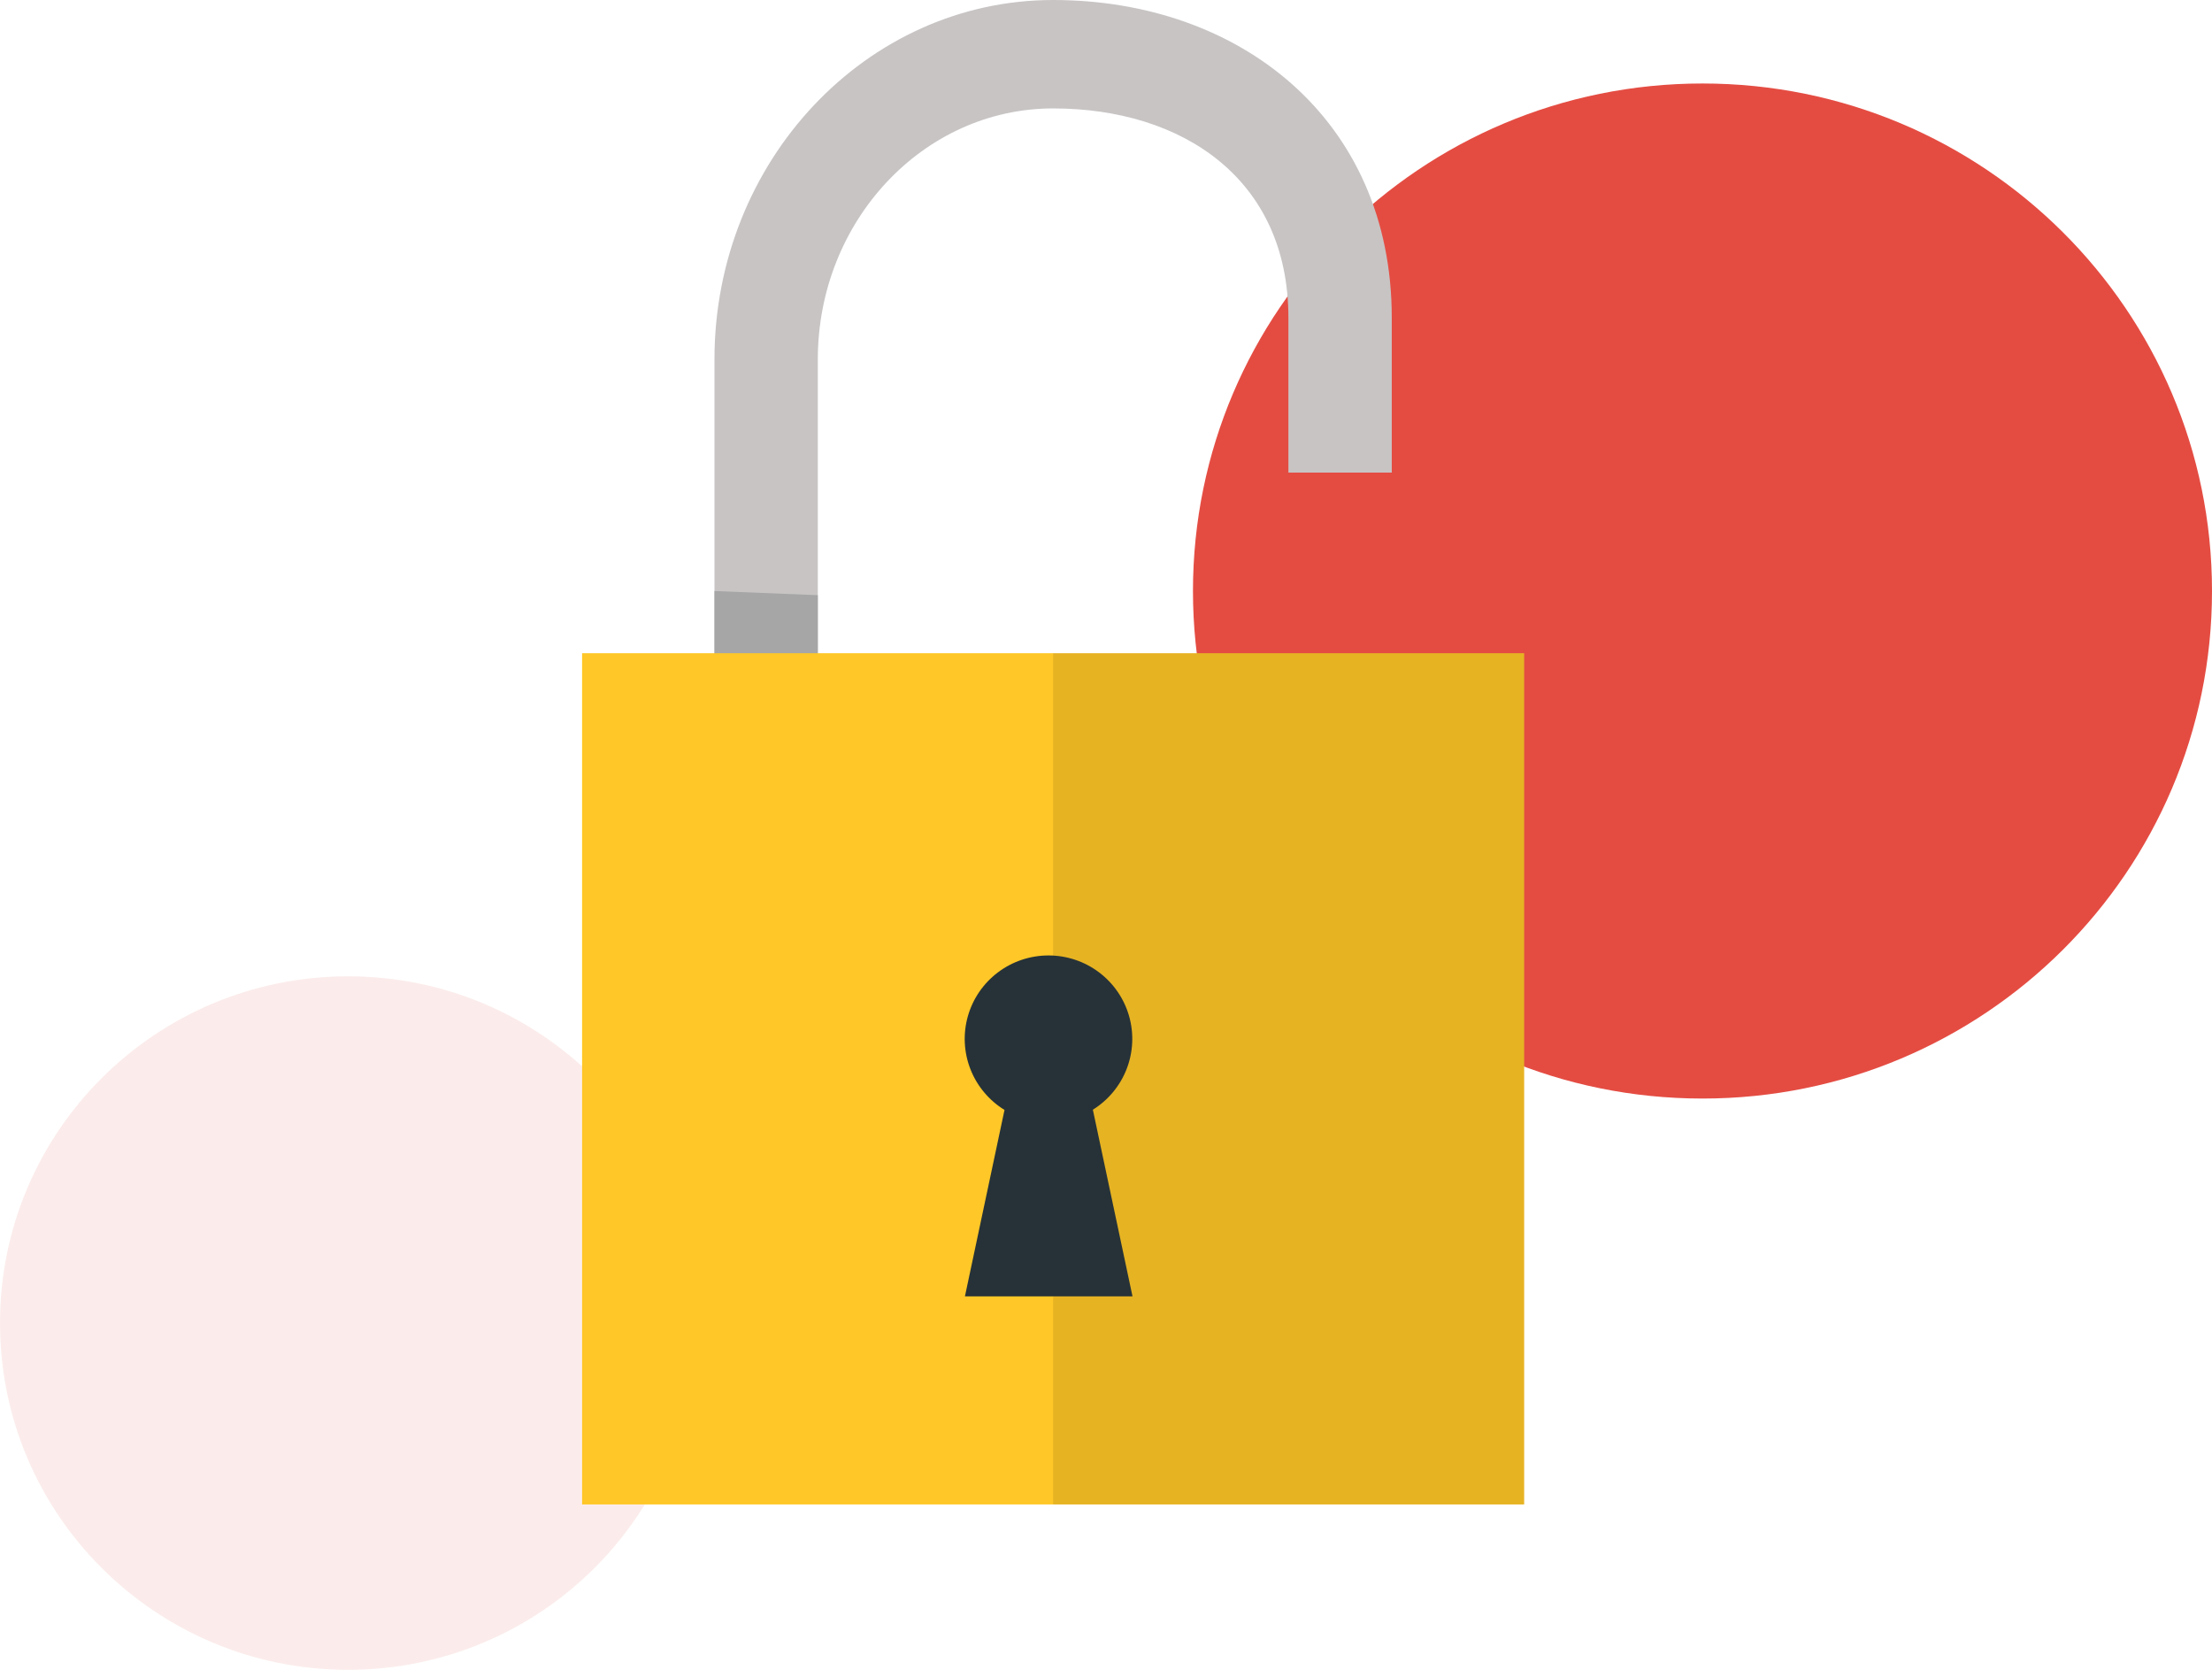
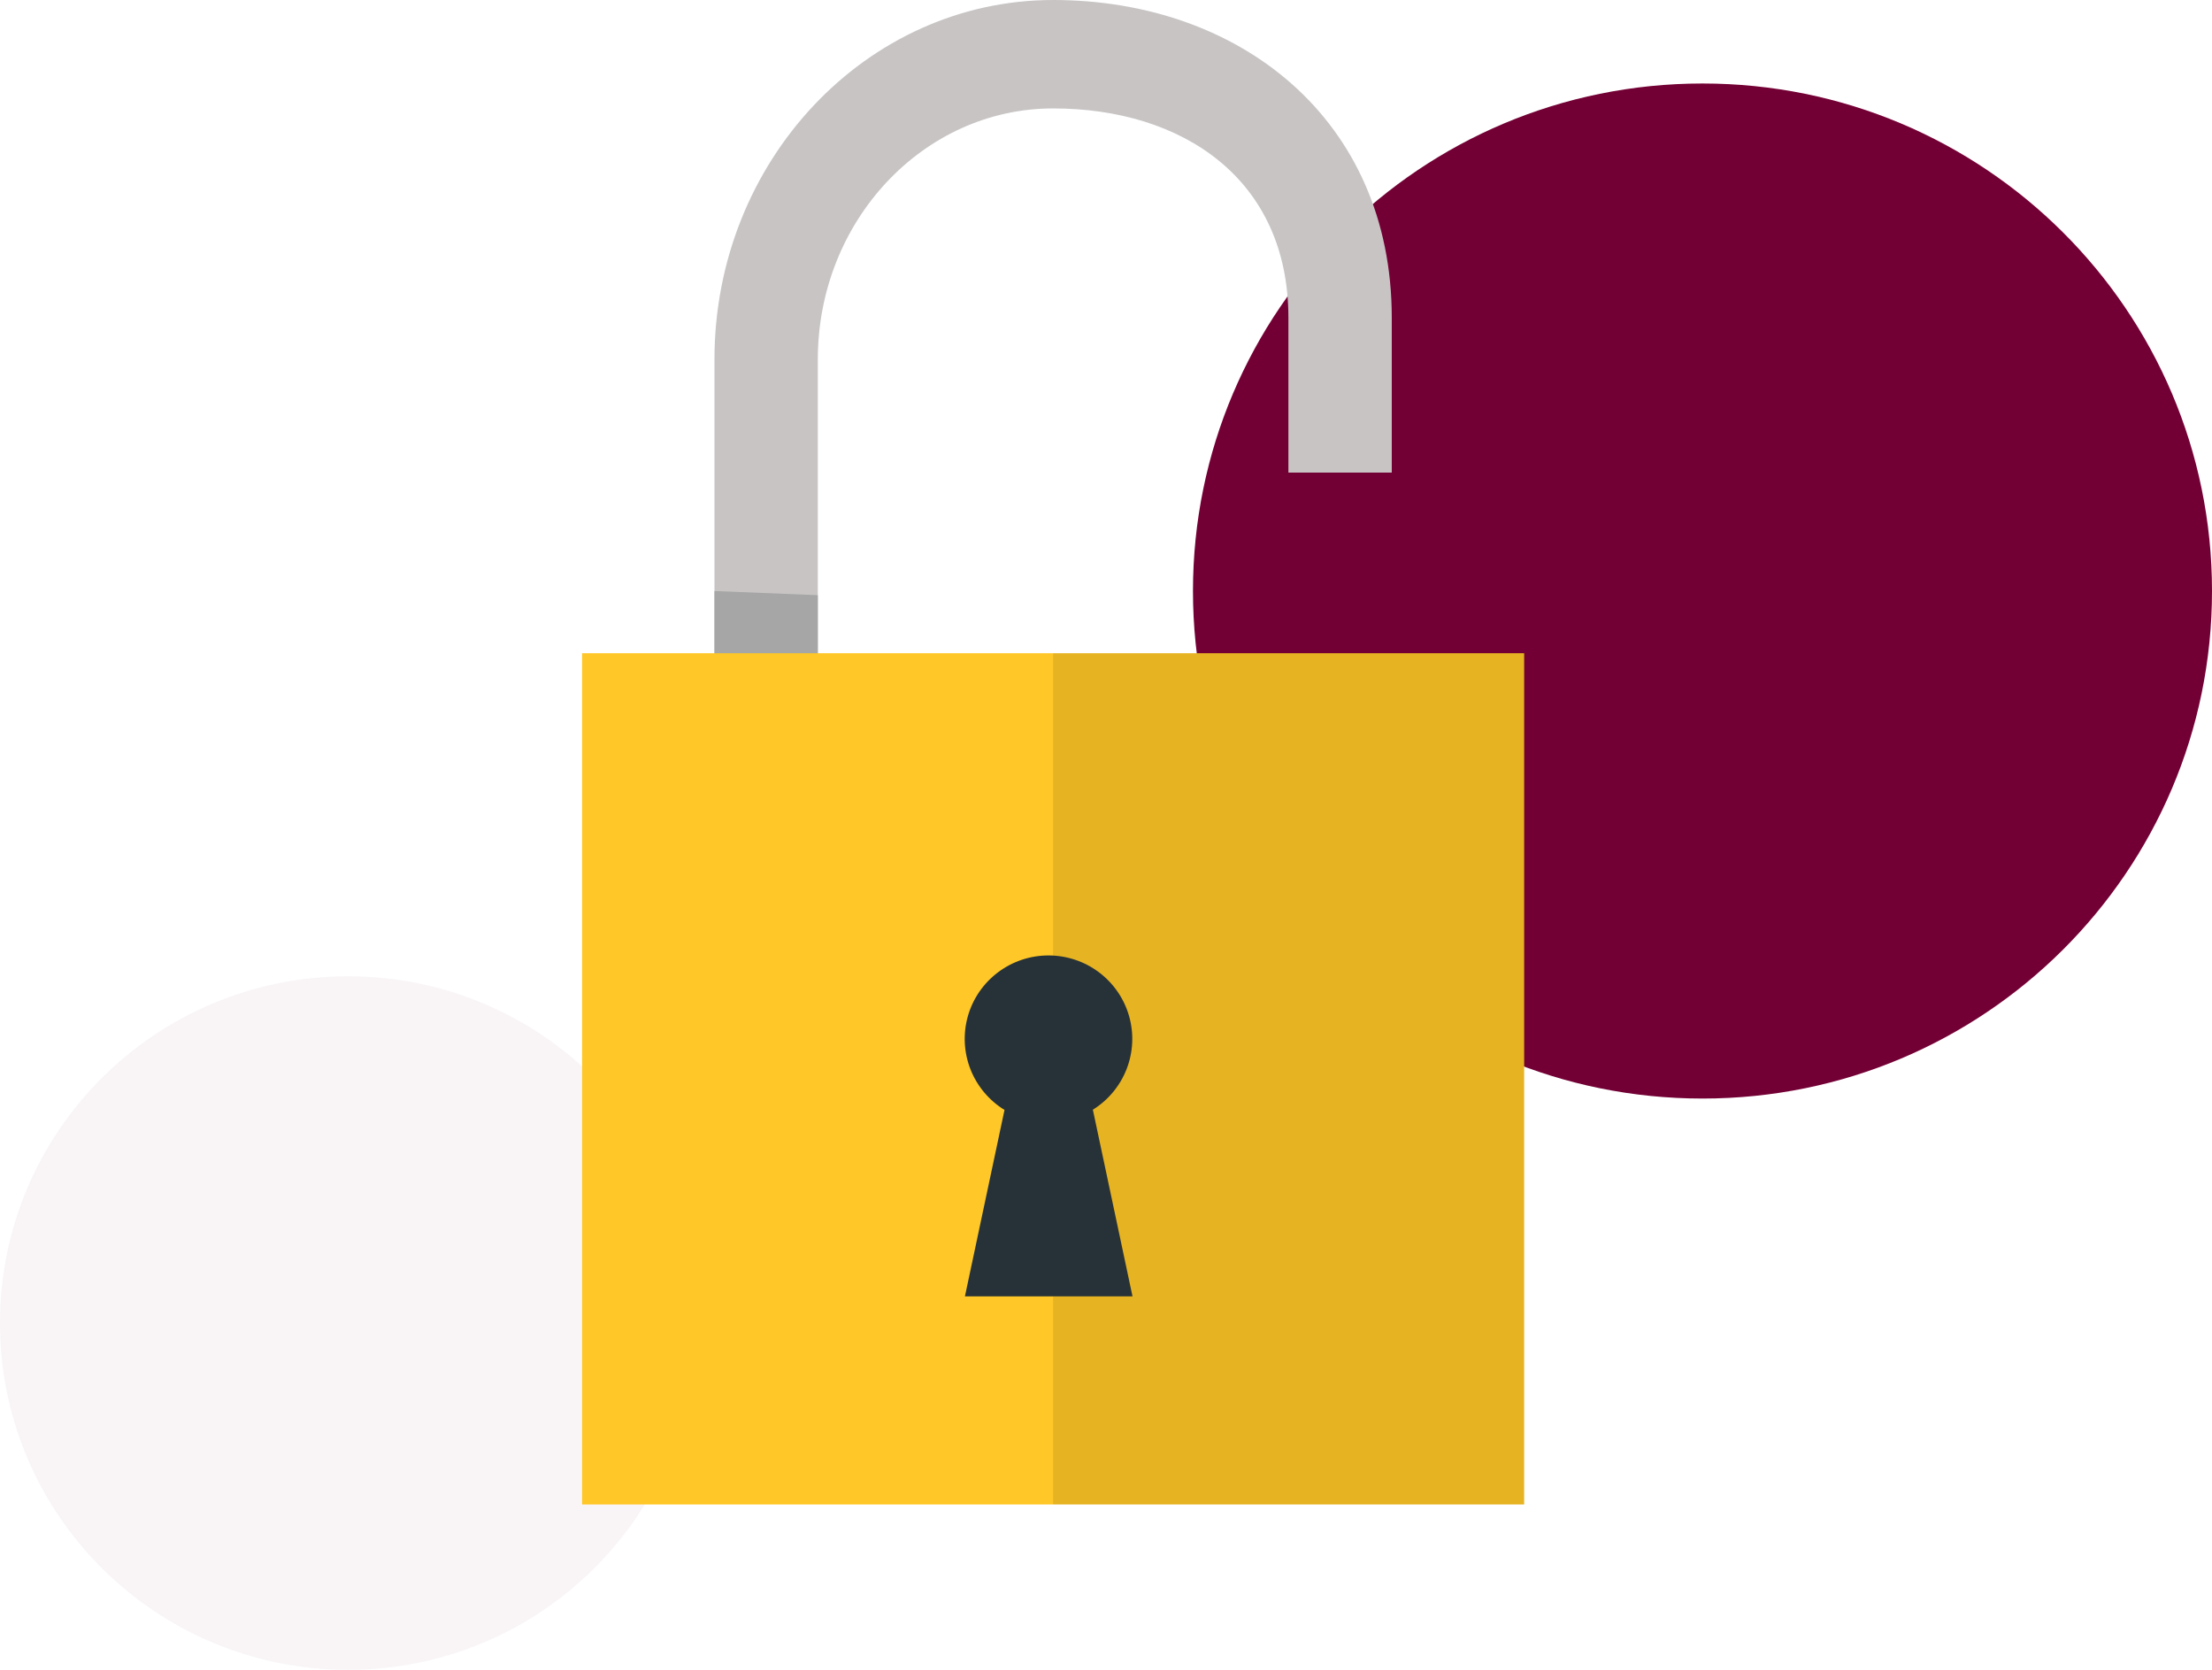
<svg xmlns="http://www.w3.org/2000/svg" width="212" height="160" viewBox="0 0 212 160" fill="none">
-   <path d="M163.168 105.262C190.137 105.262 212 83.489 212 56.631C212 29.773 190.137 8 163.168 8C136.198 8 114.335 29.773 114.335 56.631C114.335 83.489 136.198 105.262 163.168 105.262Z" fill="#E44C42" />
-   <path d="M33.363 160C51.788 160 66.725 145.125 66.725 126.775C66.725 108.425 51.788 93.55 33.363 93.55C14.937 93.55 0 108.425 0 126.775C0 145.125 14.937 160 33.363 160Z" fill="#FBECEB" />
+   <path d="M163.168 105.262C190.137 105.262 212 83.489 212 56.631C212 29.773 190.137 8 163.168 8C136.198 8 114.335 29.773 114.335 56.631C114.335 83.489 136.198 105.262 163.168 105.262Z" fill="#730034" />
+   <path d="M33.363 160C51.788 160 66.725 145.125 66.725 126.775C66.725 108.425 51.788 93.55 33.363 93.55C14.937 93.55 0 108.425 0 126.775C0 145.125 14.937 160 33.363 160Z" fill="#F9F5F7" />
  <path d="M133.388 30.442V45.284C129.519 45.284 127.351 45.284 123.482 45.284V30.442C123.482 17.178 113.366 10.389 100.931 10.389C88.497 10.389 78.38 21.178 78.38 34.442V69.284H68.475V34.442C68.475 15.448 83.038 0 100.931 0C118.824 0 133.388 11.448 133.388 30.442Z" fill="#C8C4C4" />
  <path d="M68.475 56.631L78.38 57.03V82.447H68.475V56.631Z" fill="#A6A6A6" />
  <path d="M146.075 62.592H55.787V144.154H146.075V62.592Z" fill="#FFC727" />
  <path opacity="0.1" d="M146.075 62.592H100.931V144.154H146.075V62.592Z" fill="black" />
  <path d="M104.746 106.353L108.54 124.214H92.48L96.273 106.353C94.786 105.439 93.638 104.067 93.005 102.445C92.371 100.823 92.287 99.04 92.763 97.365C93.24 95.691 94.252 94.217 95.647 93.167C97.041 92.118 98.741 91.55 100.489 91.55C102.236 91.55 103.936 92.118 105.33 93.167C106.725 94.217 107.737 95.691 108.214 97.365C108.691 99.04 108.606 100.823 107.972 102.445C107.339 104.067 106.191 105.439 104.704 106.353H104.746Z" fill="#263238" />
</svg>
